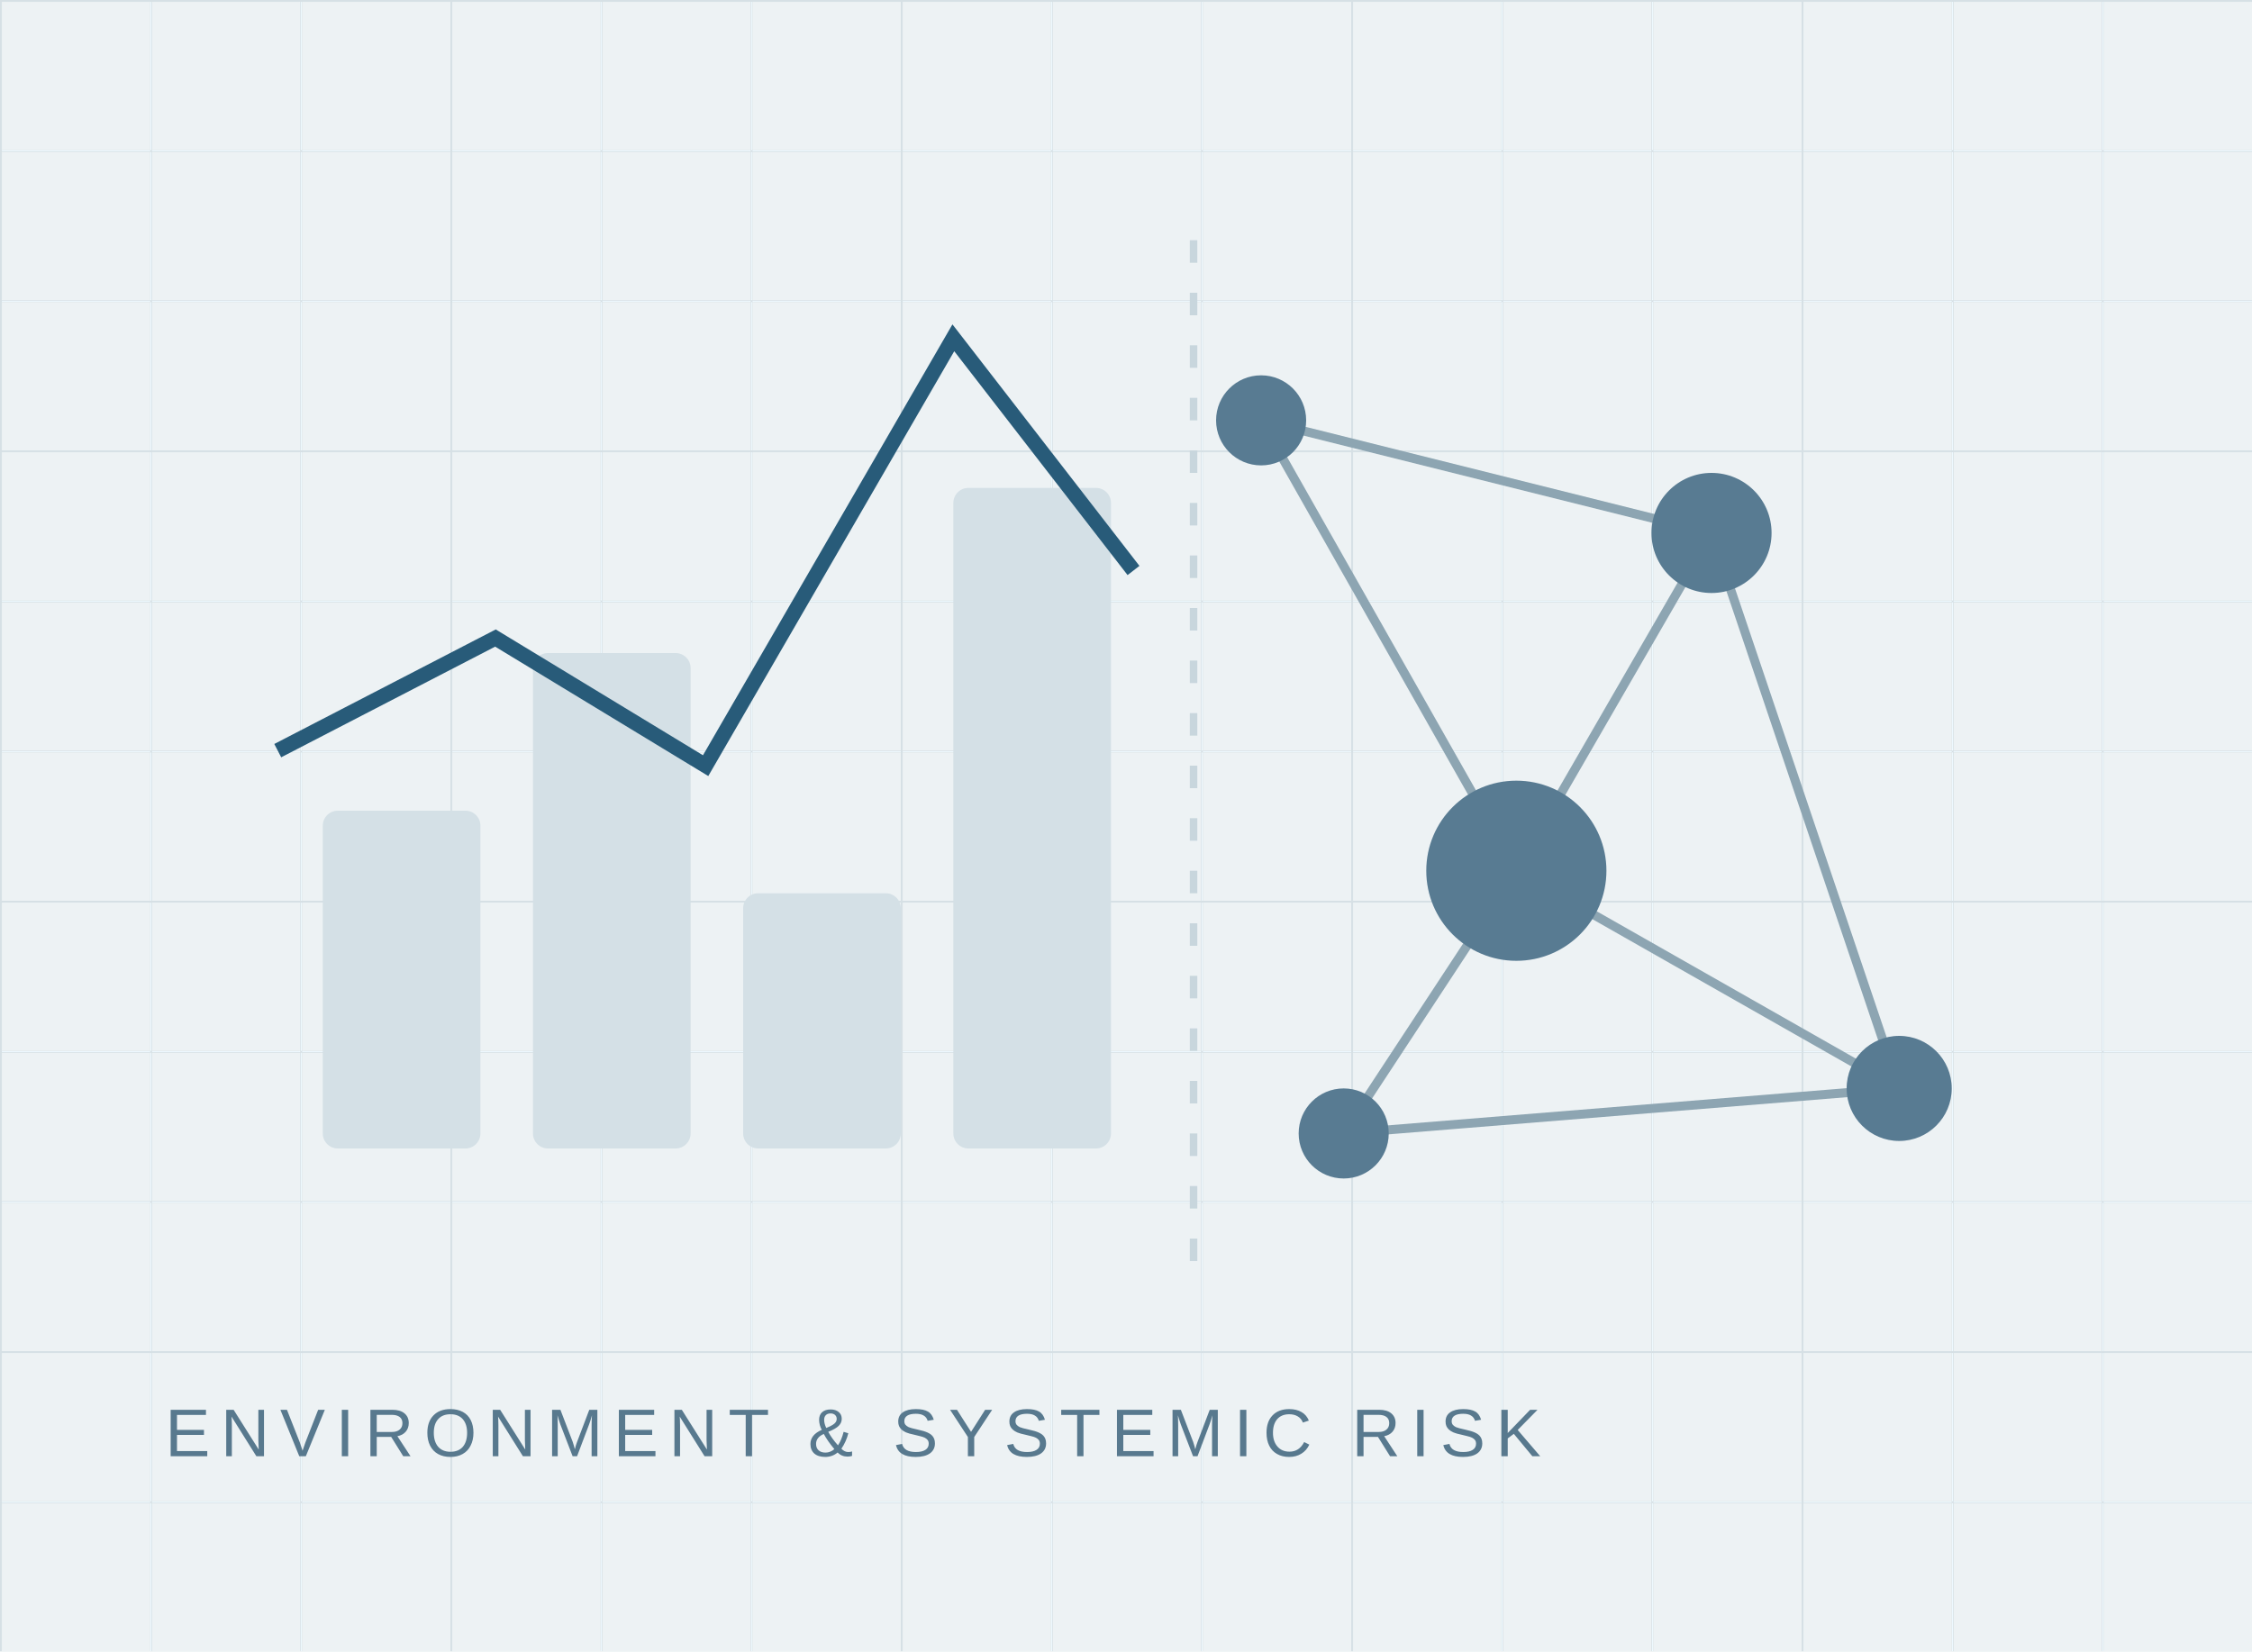
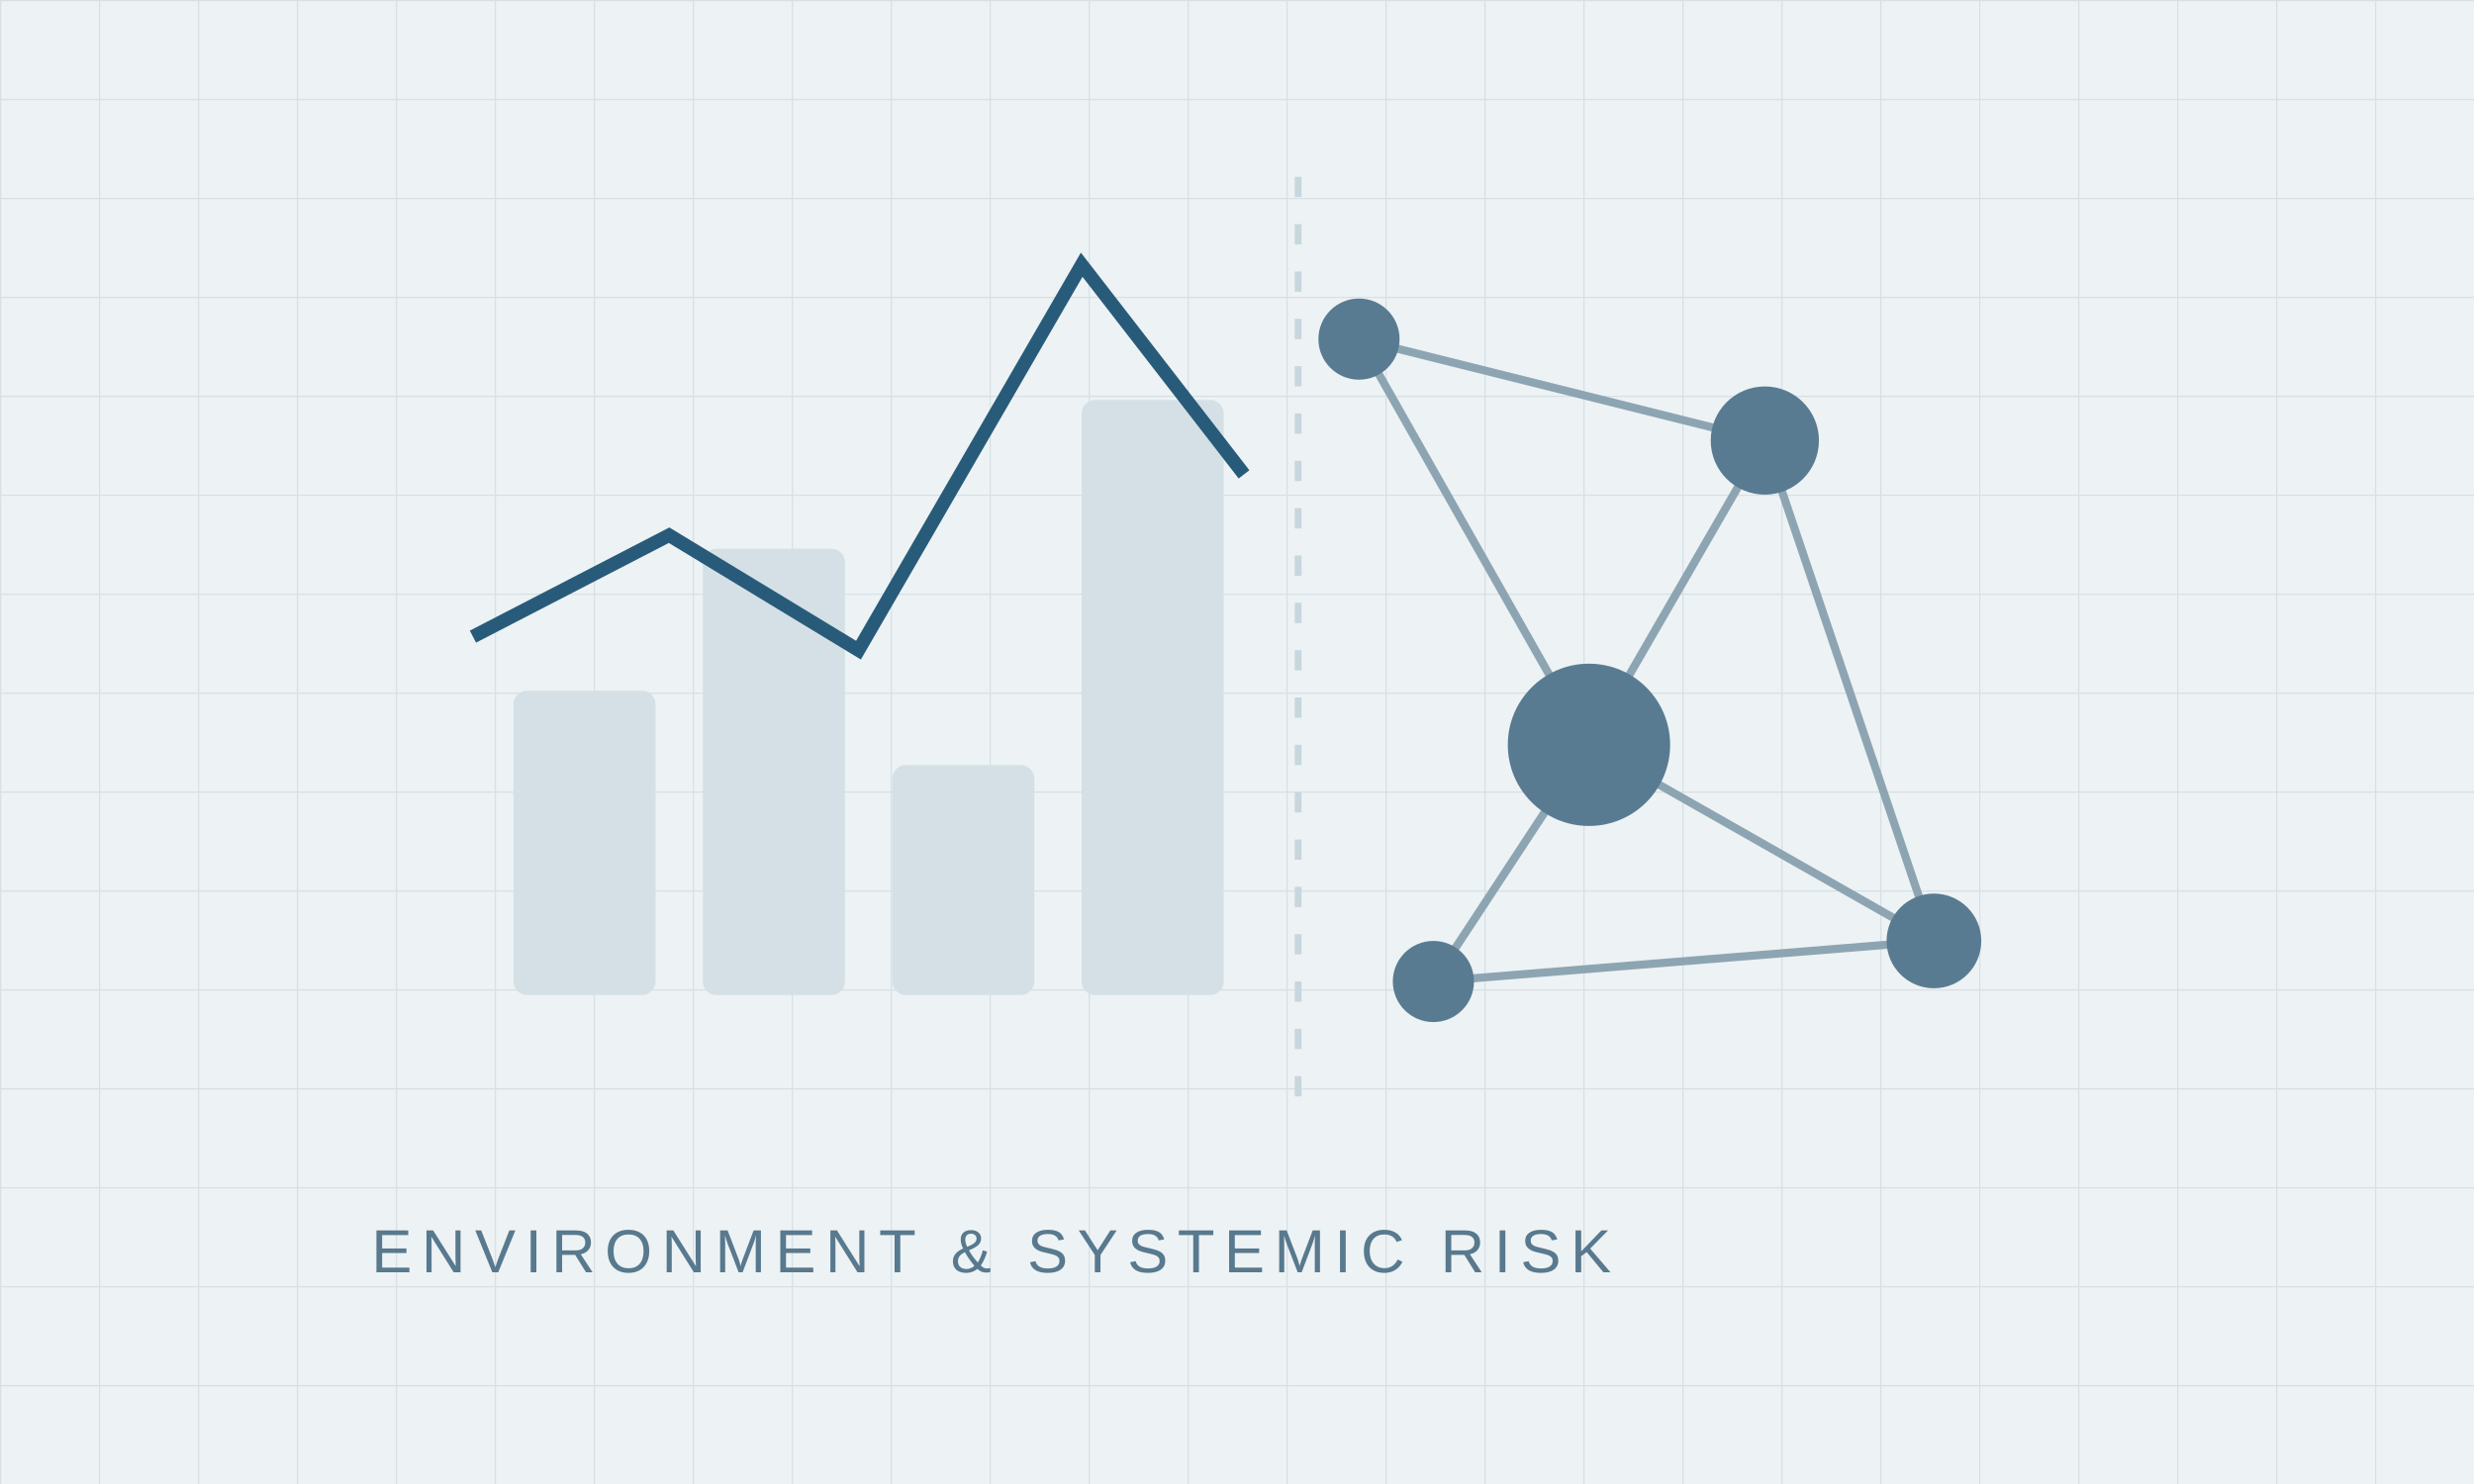
- <svg xmlns="http://www.w3.org/2000/svg" viewBox="0 0 300 220">
+ <svg xmlns="http://www.w3.org/2000/svg" width="500" height="300" viewBox="0 0 500 300">
  <defs>
    <pattern id="grid" width="20" height="20" patternUnits="userSpaceOnUse">
      <path d="M20 0H0V20" fill="none" stroke="#d6e0e5" stroke-width=".5" />
    </pattern>
  </defs>
-   <rect width="300" height="220" fill="#edf2f4" />
-   <rect width="300" height="220" fill="url(#grid)" />
-   <g fill="#d4e0e6">
-     <rect x="43" y="108" width="21" height="45" rx="2" />
-     <rect x="71" y="87" width="21" height="66" rx="2" />
-     <rect x="99" y="119" width="21" height="34" rx="2" />
-     <rect x="127" y="65" width="21" height="88" rx="2" />
+   <rect width="500" height="300" fill="#edf2f4" />
+   <rect width="500" height="300" fill="url(#grid)" />
+   <g transform="translate(45 -8) scale(1.367)">
+     <g fill="#d4e0e6">
+       <rect x="43" y="108" width="21" height="45" rx="2" />
+       <rect x="71" y="87" width="21" height="66" rx="2" />
+       <rect x="99" y="119" width="21" height="34" rx="2" />
+       <rect x="127" y="65" width="21" height="88" rx="2" />
+     </g>
+     <path d="m37 100 29-15 28 17 33-57 24 31" stroke="#285b79" stroke-width="2" fill="none" />
+     <path d="M168 56 228 71 202 116 253 145M168 56 202 116 179 151 253 145M228 71 253 145" stroke="#8da5b2" stroke-width="1.2" fill="none" />
+     <g fill="#587b92">
+       <circle cx="168" cy="56" r="6" />
+       <circle cx="228" cy="71" r="8" />
+       <circle cx="202" cy="116" r="12" />
+       <circle cx="179" cy="151" r="6" />
+       <circle cx="253" cy="145" r="7" />
+     </g>
+     <path d="M159 32v138" stroke="#c8d6dd" stroke-dasharray="3 4" />
+     <text x="22" y="194" font-family="Arial,sans-serif" font-size="9" letter-spacing="1.4" fill="#58798e">ENVIRONMENT &amp; SYSTEMIC RISK</text>
  </g>
-   <path d="m37 100 29-15 28 17 33-57 24 31" stroke="#285b79" stroke-width="2" fill="none" />
-   <path d="M168 56 228 71 202 116 253 145M168 56 202 116 179 151 253 145M228 71 253 145" stroke="#8da5b2" stroke-width="1.2" fill="none" />
-   <g fill="#587b92">
-     <circle cx="168" cy="56" r="6" />
-     <circle cx="228" cy="71" r="8" />
-     <circle cx="202" cy="116" r="12" />
-     <circle cx="179" cy="151" r="6" />
-     <circle cx="253" cy="145" r="7" />
-   </g>
-   <path d="M159 32v138" stroke="#c8d6dd" stroke-dasharray="3 4" />
-   <text x="22" y="194" font-family="Arial,sans-serif" font-size="9" letter-spacing="1.4" fill="#58798e">ENVIRONMENT &amp; SYSTEMIC RISK</text>
</svg>
